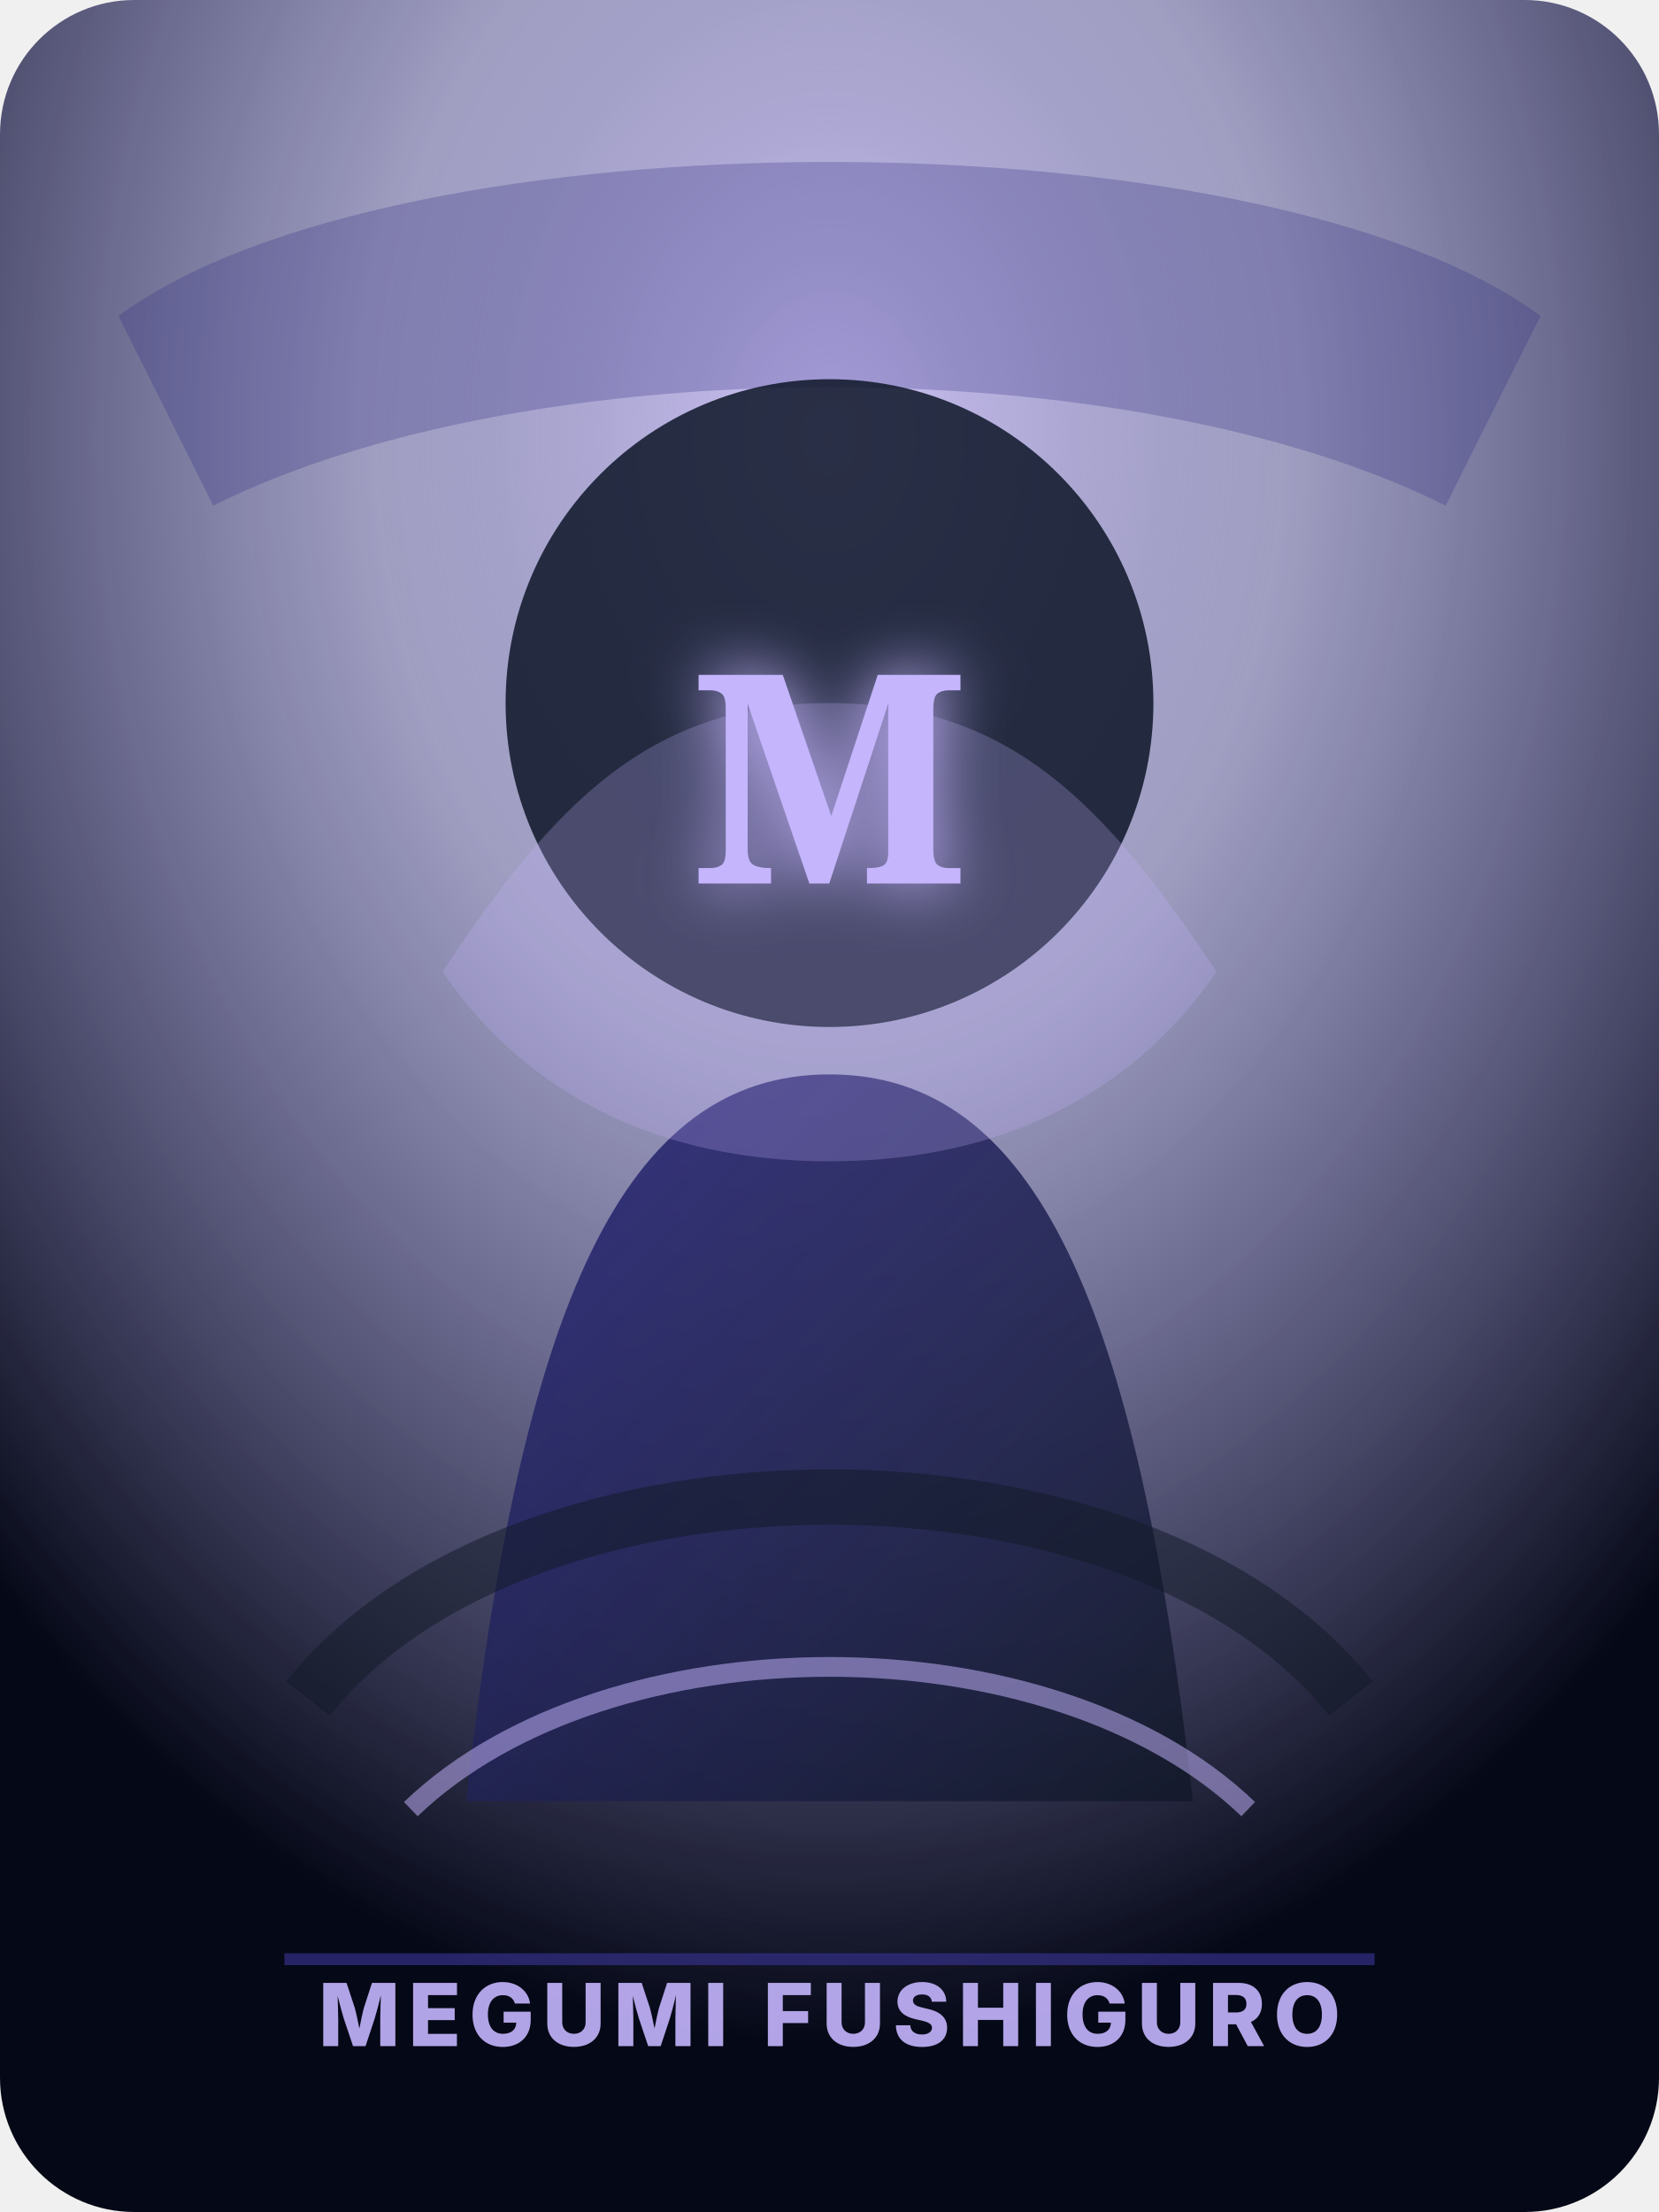
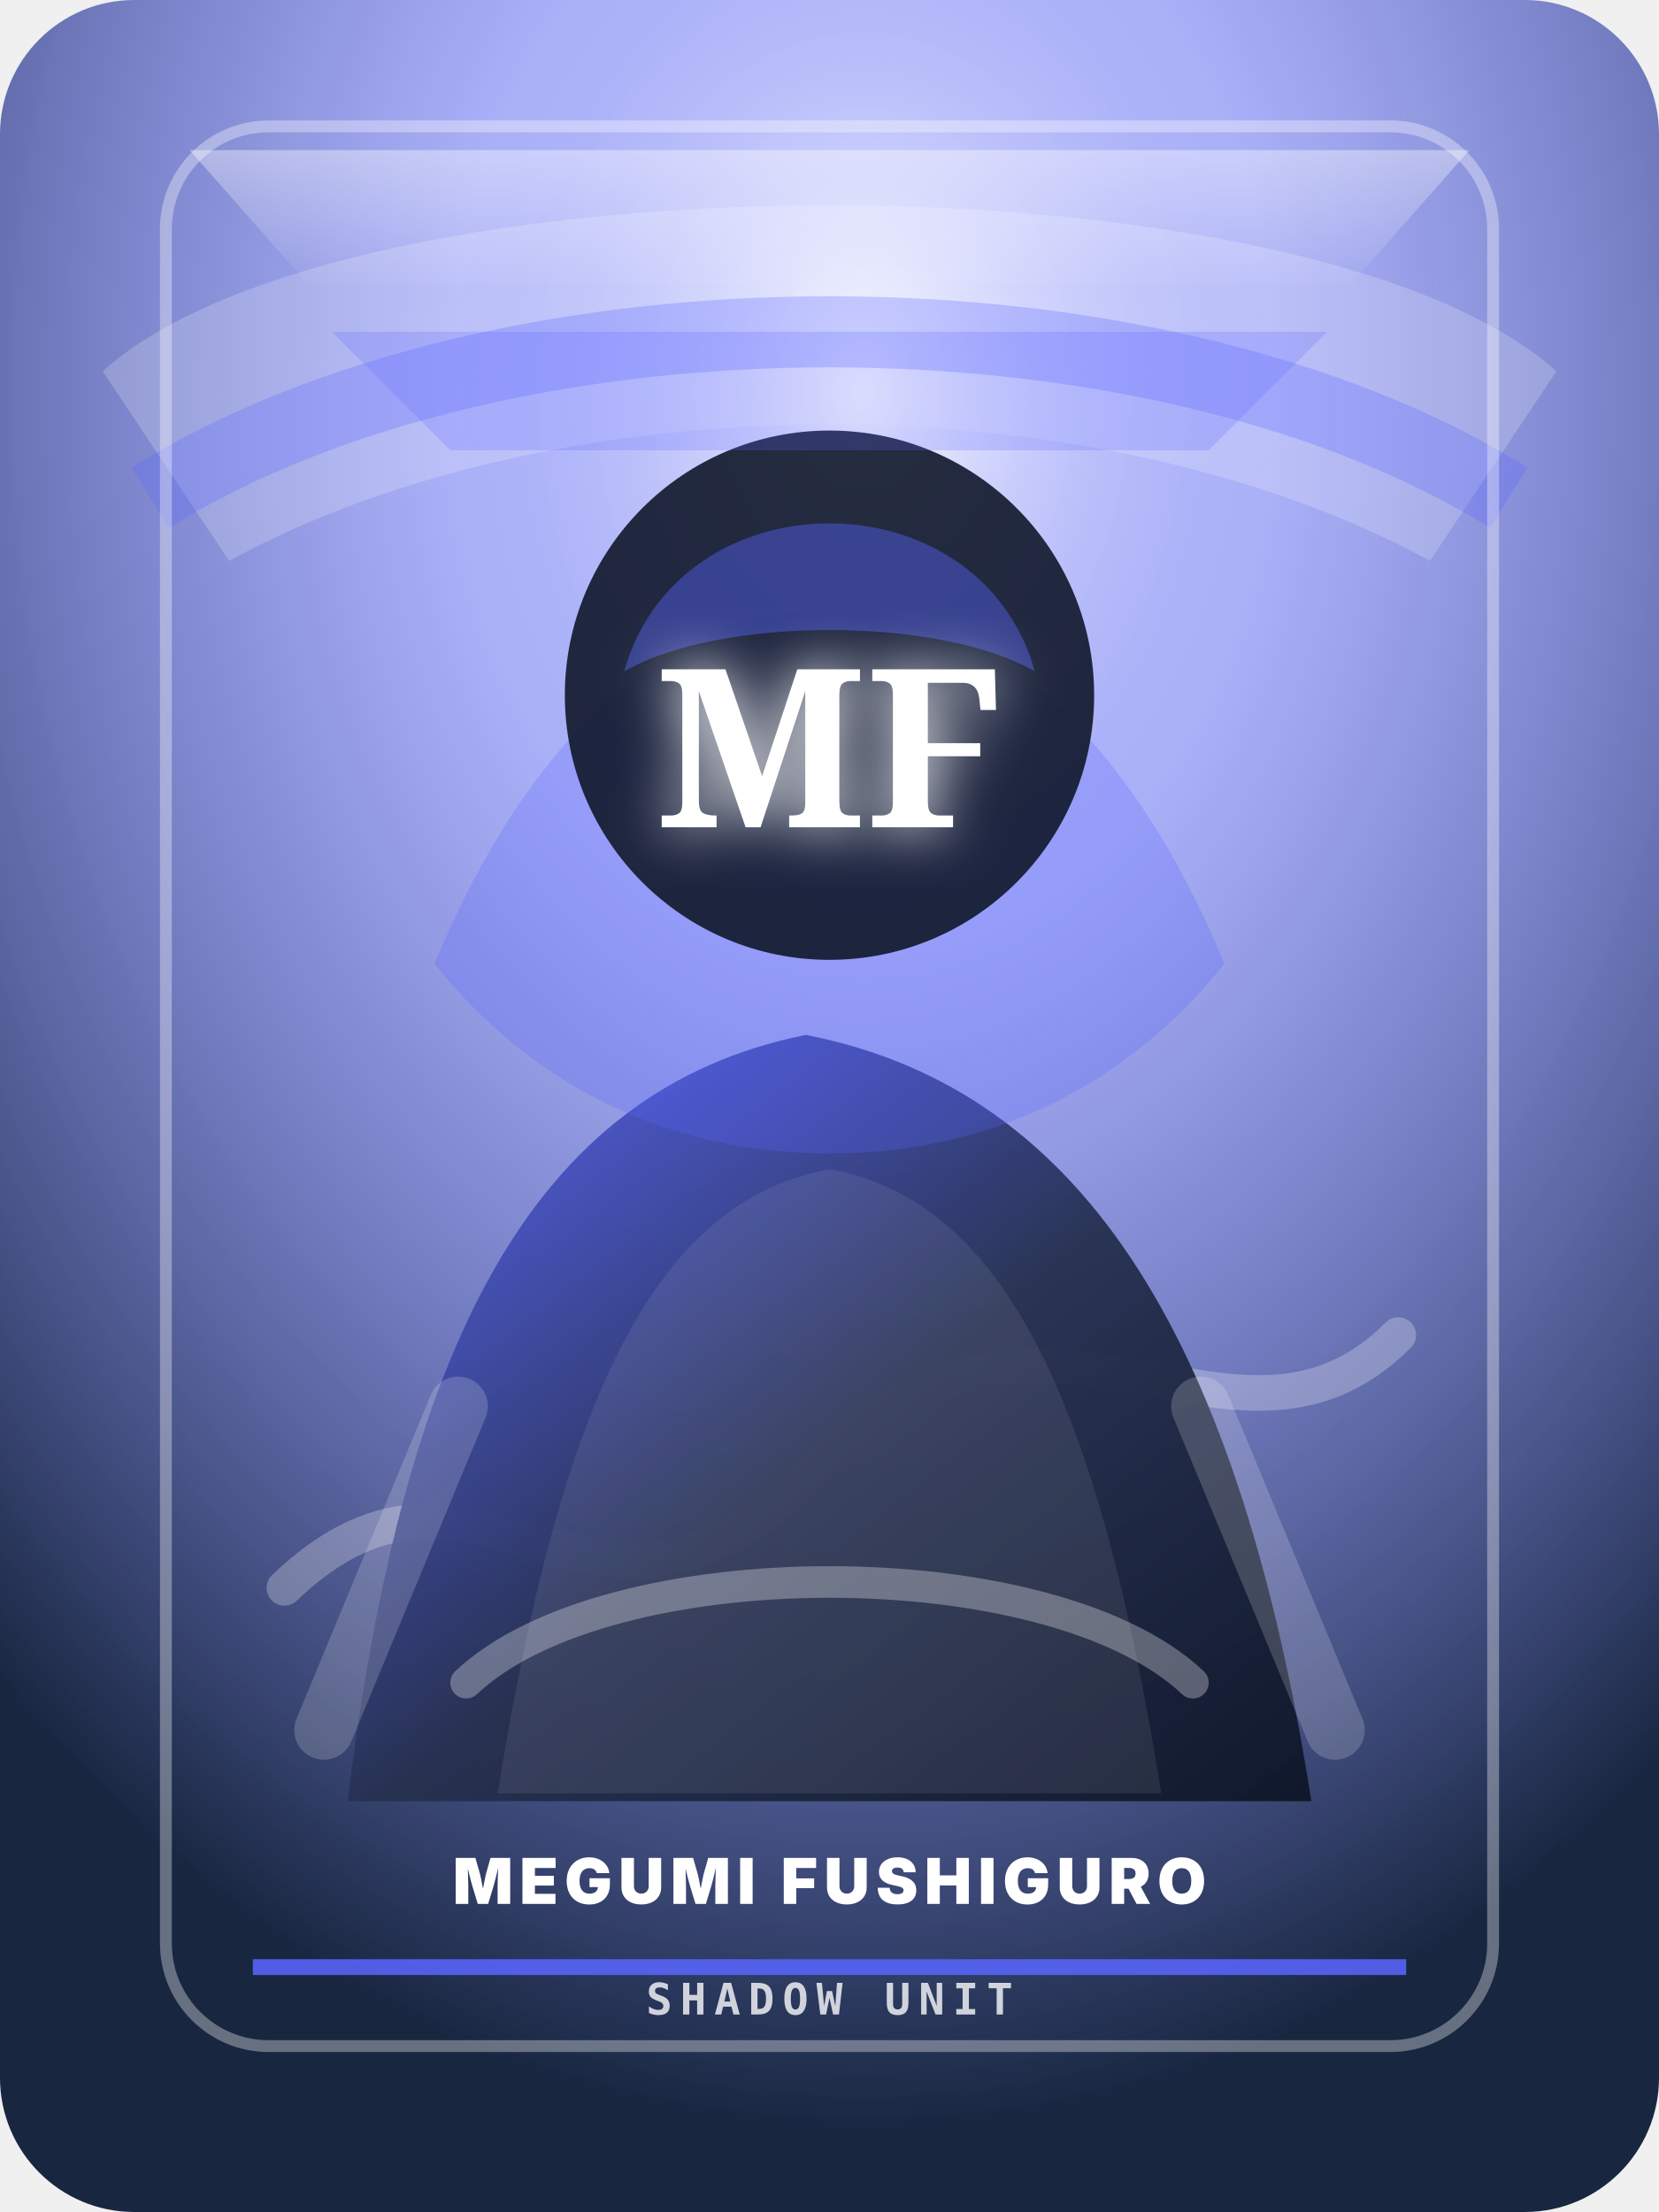
- <svg xmlns="http://www.w3.org/2000/svg" viewBox="0 0 420 560" role="img" aria-label="Megumi Fushiguro">
+ <svg xmlns="http://www.w3.org/2000/svg" viewBox="0 0 420 560" role="img" aria-label="Original replaceable unit poster for Megumi Fushiguro">
  <defs>
-     <radialGradient id="a" cx="50%" cy="20%" r="72%">
-       <stop offset="0" stop-color="#c4b5fd" stop-opacity="0.7" />
-       <stop offset="0.38" stop-color="#312e81" stop-opacity="0.42" />
-       <stop offset="1" stop-color="#050816" />
+     <radialGradient id="megumi_fushiguro_svg_sun" cx="52%" cy="18%" r="78%">
+       <stop offset="0" stop-color="#ffffff" stop-opacity="0.95" />
+       <stop offset="0.32" stop-color="#5966ff" stop-opacity="0.46" />
+       <stop offset="1" stop-color="#182640" stop-opacity="1" />
    </radialGradient>
-     <linearGradient id="b" x1="0" x2="1" y1="0" y2="1">
-       <stop offset="0" stop-color="#312e81" stop-opacity="0.95" />
-       <stop offset="1" stop-color="#111827" stop-opacity="0.8" />
+     <linearGradient id="megumi_fushiguro_svg_coat" x1="0" x2="1" y1="0" y2="1">
+       <stop offset="0" stop-color="#5966ff" stop-opacity="0.98" />
+       <stop offset="0.52" stop-color="#26304f" stop-opacity="0.96" />
+       <stop offset="1" stop-color="#0f172a" stop-opacity="0.98" />
    </linearGradient>
-     <filter id="glow" x="-40%" y="-40%" width="180%" height="180%">
-       <feGaussianBlur stdDeviation="8" result="blur" />
+     <linearGradient id="megumi_fushiguro_svg_glass" x1="0" x2="0" y1="0" y2="1">
+       <stop offset="0" stop-color="#ffffff" stop-opacity="0.58" />
+       <stop offset="1" stop-color="#ffffff" stop-opacity="0.05" />
+     </linearGradient>
+     <filter id="megumi_fushiguro_svg_glow" x="-40%" y="-40%" width="180%" height="180%">
+       <feGaussianBlur stdDeviation="7" result="blur" />
      <feMerge>
        <feMergeNode in="blur" />
        <feMergeNode in="SourceGraphic" />
      </feMerge>
    </filter>
  </defs>
-   <rect width="420" height="560" rx="34" fill="url(#a)" />
-   <path d="M30 80 C100 28 320 28 390 80 L366 128 C286 88 134 88 54 128 Z" fill="#312e81" opacity="0.28" />
-   <circle cx="210" cy="178" r="82" fill="#0f172a" opacity="0.86" />
-   <path d="M118 456 C132 330 158 272 210 272 C262 272 288 330 302 456 Z" fill="url(#b)" />
-   <path d="M112 246 C140 204 164 178 210 178 C256 178 280 204 308 246 C286 278 252 294 210 294 C168 294 134 278 112 246 Z" fill="#c4b5fd" opacity="0.24" />
-   <path d="M78 430 C132 362 288 362 342 430" fill="none" stroke="#111827" stroke-width="14" opacity="0.52" />
-   <path d="M104 458 C154 410 266 410 316 458" fill="none" stroke="#c4b5fd" stroke-width="5" opacity="0.52" />
-   <path d="M72 496 L348 496" stroke="#312e81" stroke-width="3" opacity="0.75" />
-   <text x="210" y="198" text-anchor="middle" dominant-baseline="middle" font-family="Georgia, serif" font-size="74" font-weight="900" fill="#c4b5fd" filter="url(#glow)">M</text>
-   <text x="210" y="518" text-anchor="middle" font-family="Inter, Arial, sans-serif" font-size="22" font-weight="800" letter-spacing="2" fill="#c4b5fd" opacity="0.9">MEGUMI FUSHIGURO</text>
+   <rect width="420" height="560" rx="34" fill="url(#megumi_fushiguro_svg_sun)" />
+   <path d="M26 94 C88 38 332 38 394 94 L362 142 C278 96 142 96 58 142 Z" fill="#ffffff" opacity="0.2" />
+   <path d="M38 126 C128 70 292 70 382 126" fill="none" stroke="#5966ff" stroke-width="18" opacity="0.28" />
+   <path d="M32 388 M72 402 C122 354 150 430 206 372 C264 312 312 380 354 338" fill="none" stroke="#ffffff" stroke-width="9" stroke-linecap="round" opacity="0.26" />
+   <path d="M64 498 L356 498" stroke="#5966ff" stroke-width="4" opacity="0.85" />
+   <path d="M88 456 C102 342 134 276 204 262 C276 276 314 342 332 456 Z" fill="url(#megumi_fushiguro_svg_coat)" />
+   <path d="M126 454 C142 354 166 304 210 296 C254 304 278 354 294 454 Z" fill="#ffffff" opacity="0.08" />
+   <path d="M110 244 C134 186 170 154 210 154 C250 154 286 186 310 244 C286 274 252 292 210 292 C168 292 134 274 110 244 Z" fill="#5966ff" opacity="0.26" />
+   <circle cx="210" cy="176" r="67" fill="#0f172a" opacity="0.9" />
+   <path d="M158 170 C172 120 248 120 262 170 C238 156 182 156 158 170 Z" fill="#5966ff" opacity="0.42" />
+   <path d="M116 356 L82 438 M304 356 L338 438" stroke="#ffffff" stroke-width="15" stroke-linecap="round" opacity="0.18" />
+   <path d="M118 426 C154 392 266 392 302 426" fill="none" stroke="#ffffff" stroke-width="8" stroke-linecap="round" opacity="0.3" />
+   <path d="M84 84 L336 84 L306 114 L114 114 Z" fill="#5966ff" opacity="0.22" />
+   <rect x="42" y="32" width="336" height="486" rx="26" fill="none" stroke="#ffffff" stroke-width="3" opacity="0.34" />
+   <path d="M48 38 L372 38 L342 72 L78 72 Z" fill="url(#megumi_fushiguro_svg_glass)" opacity="0.66" />
+   <text x="210" y="190" text-anchor="middle" dominant-baseline="middle" font-family="Georgia, serif" font-size="56" font-weight="900" fill="#ffffff" filter="url(#megumi_fushiguro_svg_glow)">MF</text>
+   <text x="210" y="482" text-anchor="middle" font-family="Inter, Arial, sans-serif" font-size="16" font-weight="900" letter-spacing="1.6" fill="#ffffff">MEGUMI FUSHIGURO</text>
+   <text x="210" y="510" text-anchor="middle" font-family="JetBrains Mono, monospace" font-size="11" font-weight="800" letter-spacing="2" fill="#ffffff" opacity="0.78">SHADOW UNIT</text>
</svg>
